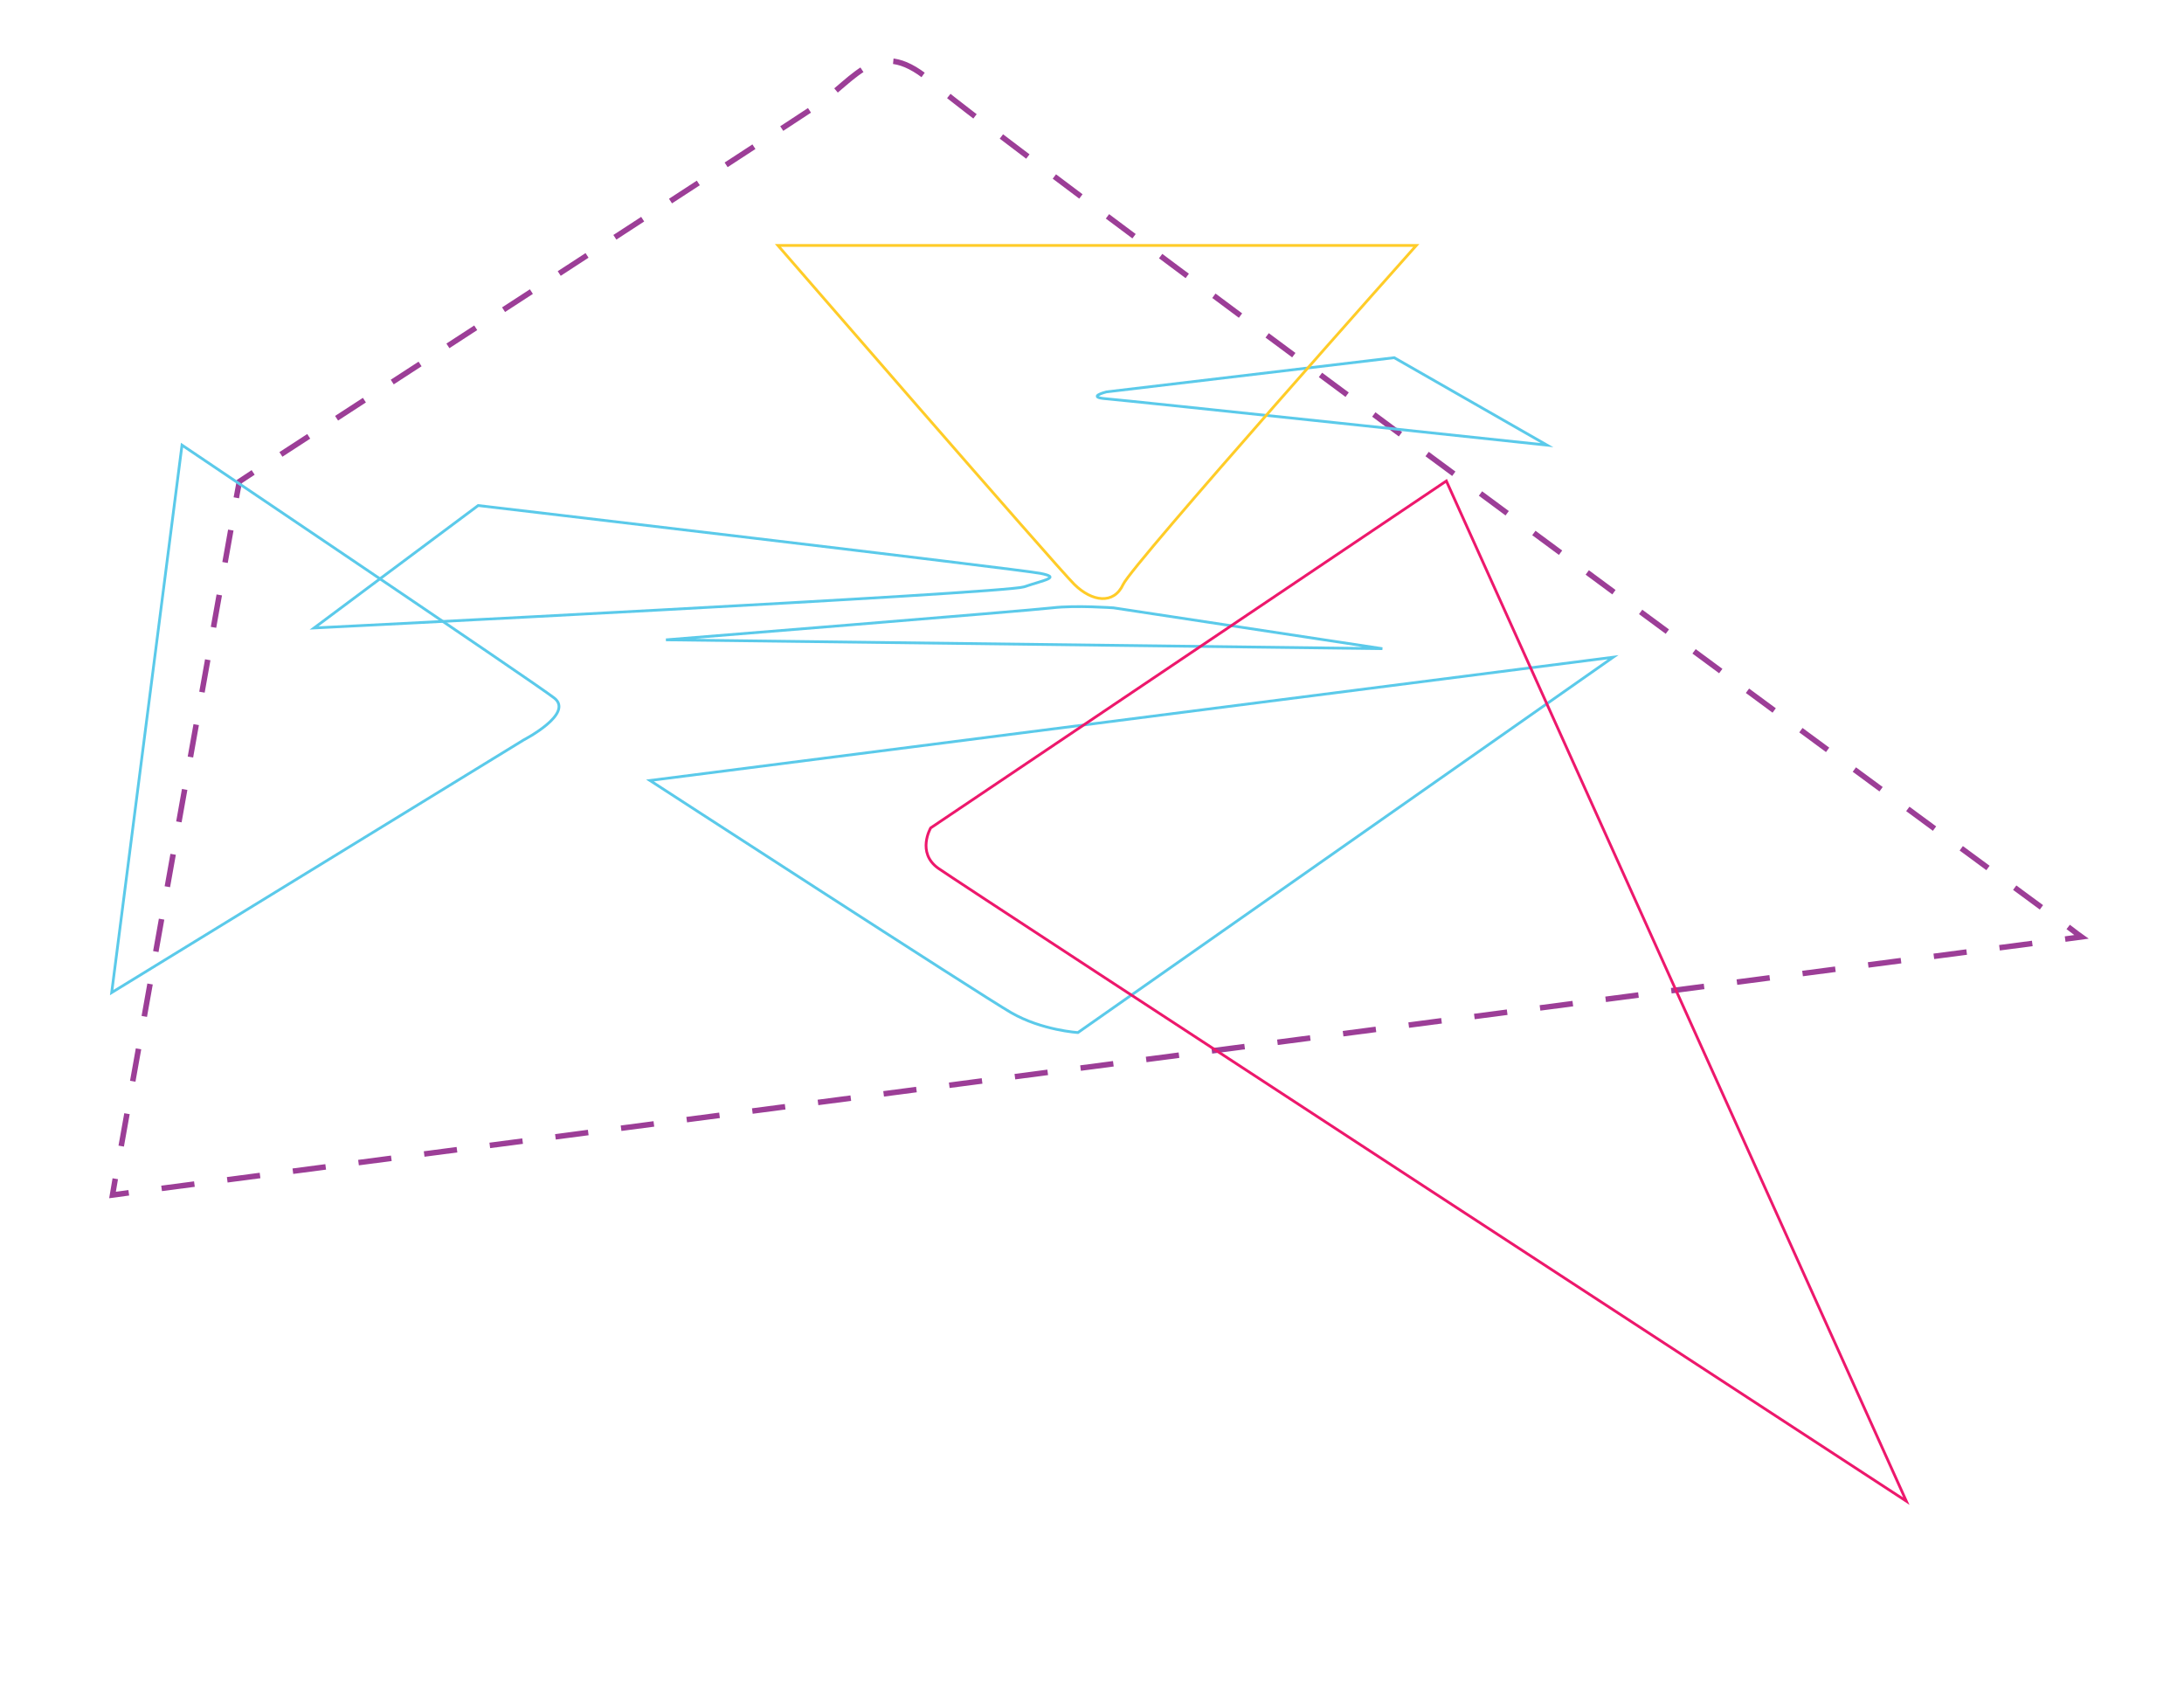
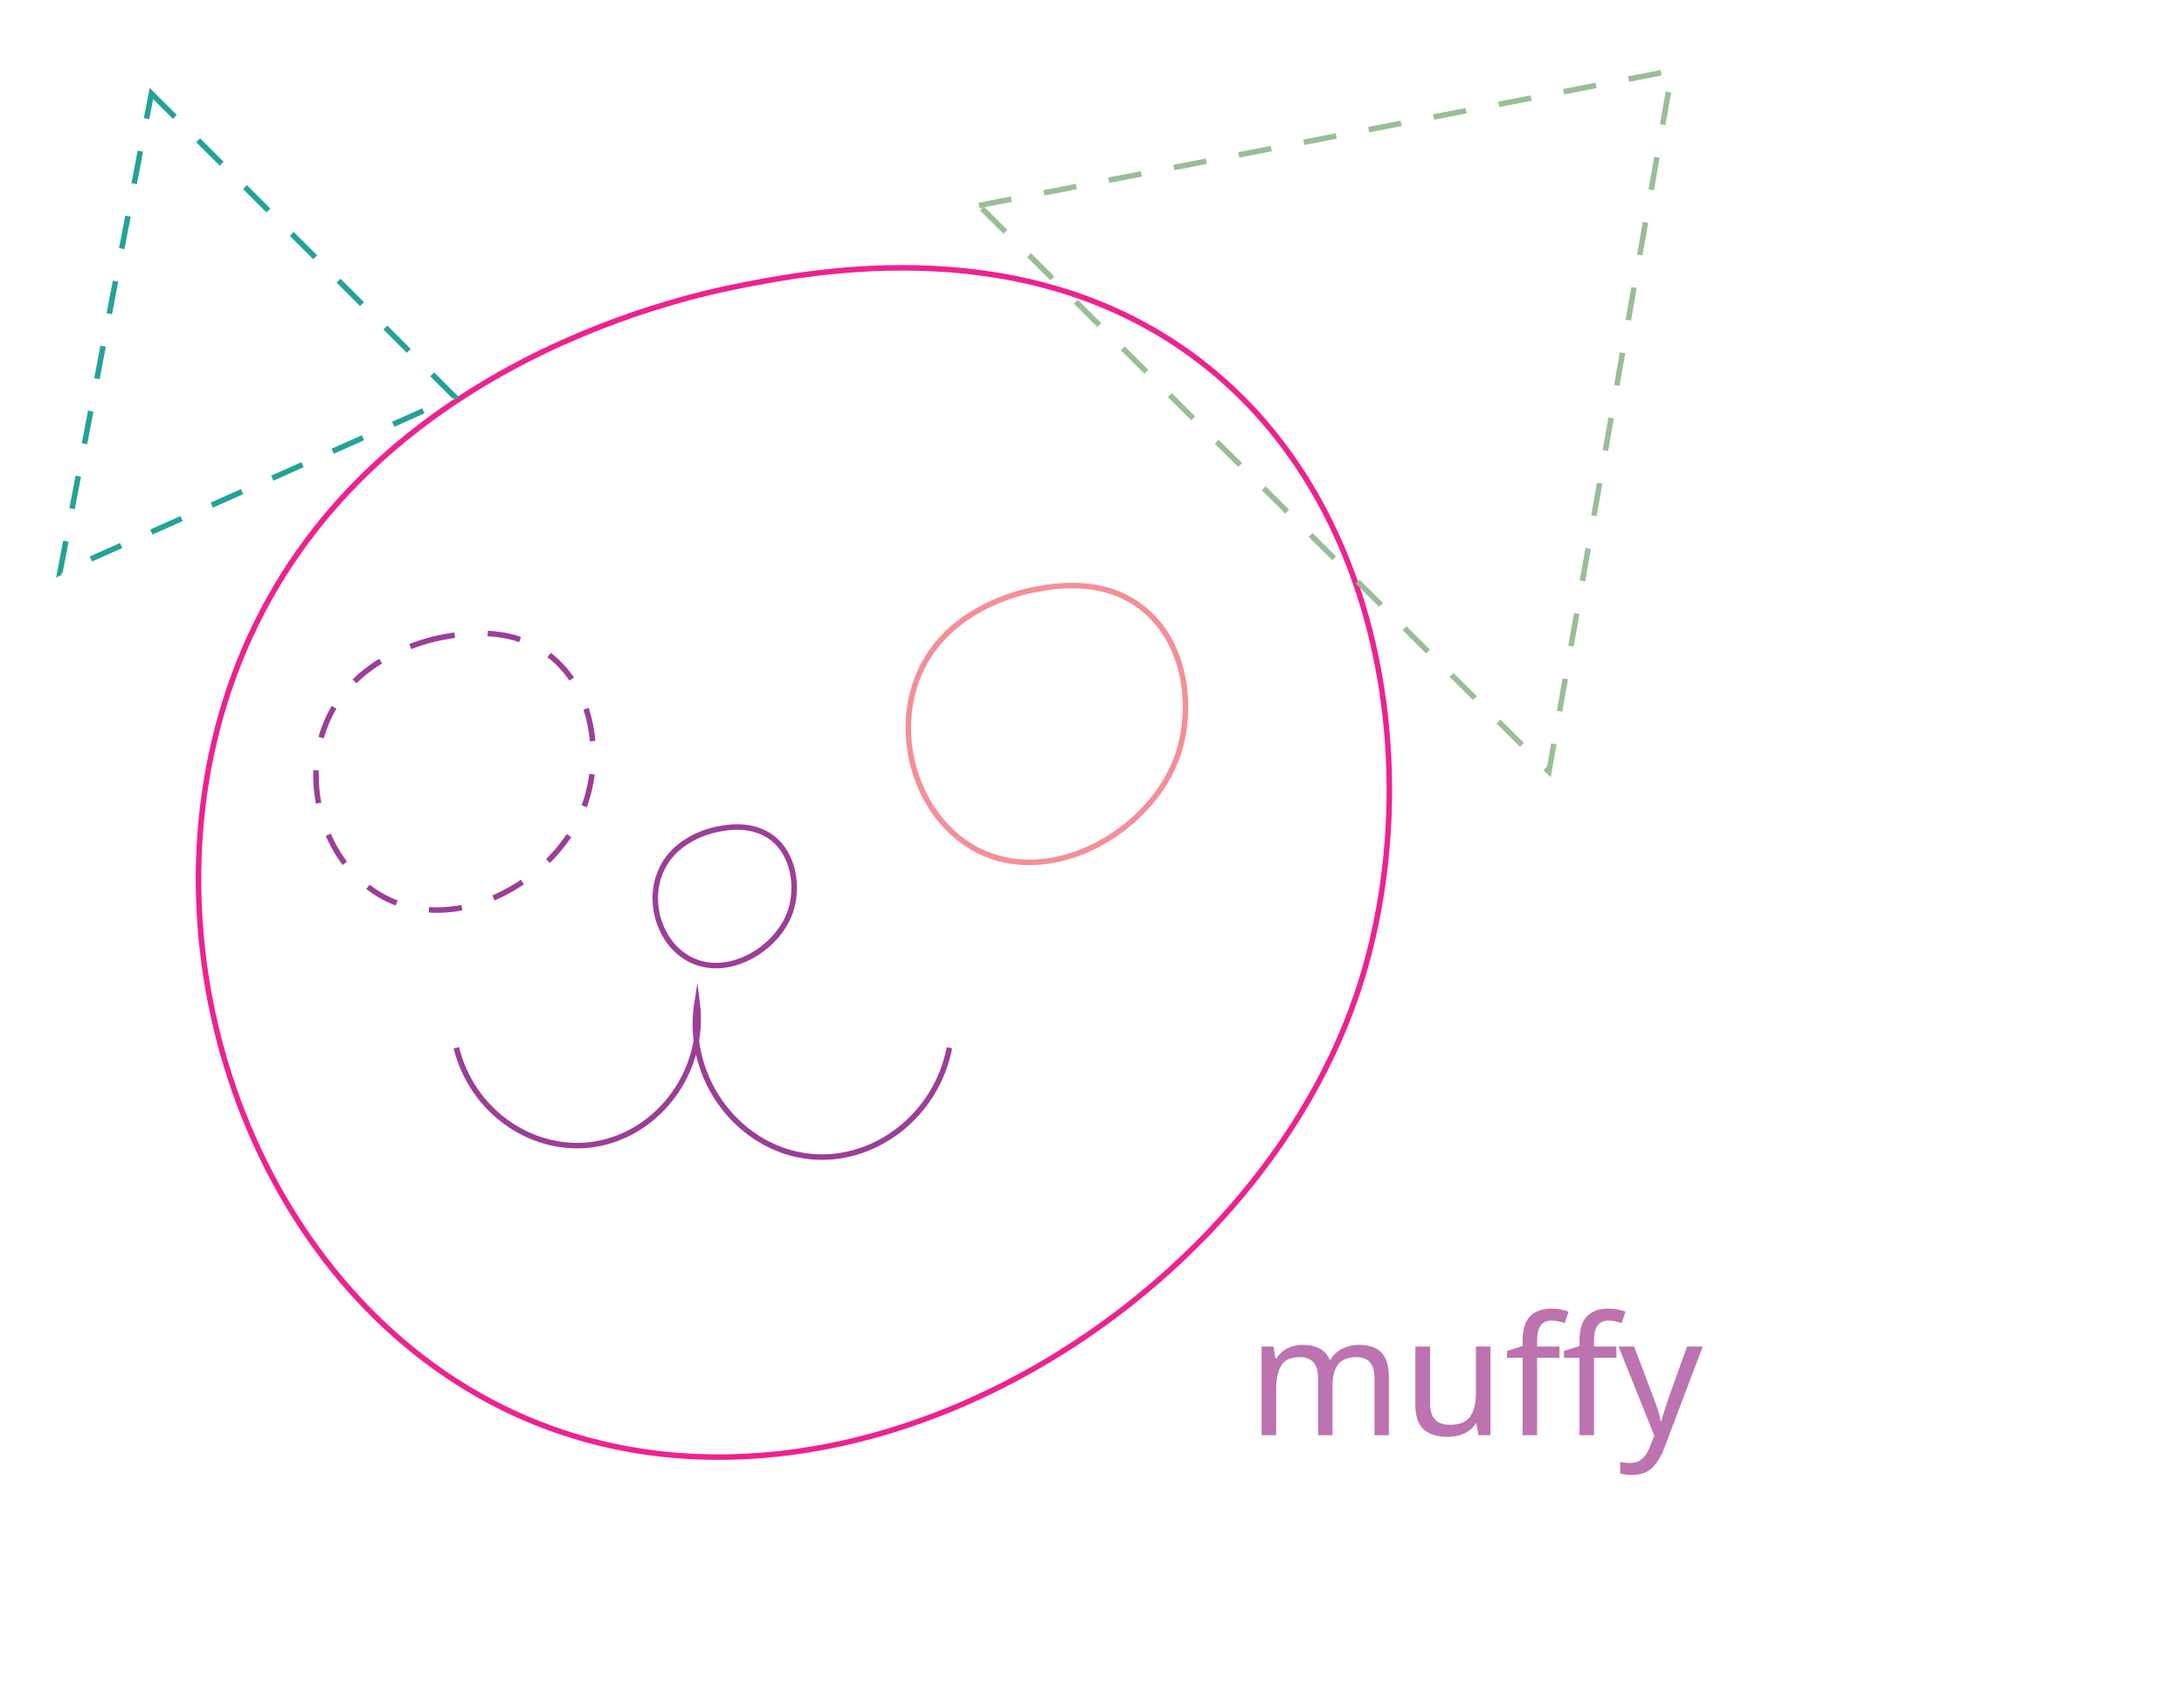
<svg xmlns="http://www.w3.org/2000/svg" version="1.1" id="Layer_2" x="0px" y="0px" viewBox="0 0 792 612" style="enable-background:new 0 0 792 612;" xml:space="preserve">
  <style type="text/css">
- 	.st0{fill:none;stroke:#9C3E97;stroke-width:2;stroke-miterlimit:10;}
- 	.st1{fill:none;stroke:#9C3E97;stroke-width:2;stroke-miterlimit:10;stroke-dasharray:12.003,12.003;}
- 	.st2{fill:none;stroke:#9C3E97;stroke-width:2;stroke-miterlimit:10;stroke-dasharray:12.037,12.037;}
- 	.st3{fill:none;stroke:#9C3E97;stroke-width:2;stroke-miterlimit:10;stroke-dasharray:11.941,11.941;}
- 	.st4{fill:none;stroke:#5BCAEA;stroke-miterlimit:10;}
- 	.st5{fill:none;stroke:#ED186C;stroke-miterlimit:10;}
- 	.st6{fill:none;stroke:#FFCC28;stroke-miterlimit:10;}
+ 	.st0{fill:none;stroke:#ED2290;stroke-width:2;stroke-miterlimit:10;}
+ 	.st1{fill:none;stroke:#9C3E97;stroke-width:2;stroke-miterlimit:10;stroke-dasharray:12;}
+ 	.st2{fill:none;stroke:#F58E97;stroke-width:2;stroke-miterlimit:10;}
+ 	.st3{fill:none;stroke:#9C3E97;stroke-width:2;stroke-miterlimit:10;}
+ 	.st4{fill:none;stroke:#99BE97;stroke-width:2;stroke-miterlimit:10;stroke-dasharray:12;}
+ 	.st5{fill:none;stroke:#23A297;stroke-width:2;stroke-miterlimit:10;stroke-dasharray:12;}
+ 	.st6{fill:none;}
+ 	.st7{fill:#BC73B0;}
+ 	.st8{font-family:'GothamBlack';}
+ 	.st9{font-size:60px;}
</style>
-   <g>
-     <g>
-       <polyline class="st0" points="41.8,427.4 40.8,433.3 46.7,432.5   " />
-       <line class="st1" x1="58.6" y1="430.9" x2="743" y2="341.3" />
-       <path class="st0" d="M748.9,340.5l5.9-0.8c0,0-1.7-1.2-4.8-3.6" />
-       <path class="st2" d="M740.3,329C668.8,276.4,357,46.8,338.8,30.5c-20.5-18.5-27.8-2.2-43.1,8.1C282.5,47.4,136.8,142.1,96.9,168" />
-       <path class="st0" d="M91.8,171.3c-3.2,2.1-5,3.3-5,3.3l-1.1,5.9" />
-       <line class="st3" x1="83.7" y1="192.2" x2="42.9" y2="421.5" />
-     </g>
-   </g>
-   <path class="st4" d="M40.5,359.9l149.4-91.6c0,0,18.4-9.5,11.1-15.2c-7.3-5.7-135-91.7-135-91.7L40.5,359.9z" />
-   <path class="st4" d="M390.9,374.4L585,238.3L235.7,283c0,0,119.9,77.8,131,84.2S390.9,374.4,390.9,374.4z" />
-   <path class="st4" d="M241.5,232l259.8,3.2l-97.5-14.8c0,0-13.8-1-22.2,0S241.5,232,241.5,232z" />
-   <path class="st5" d="M337.5,300.2c0,0-5.2,8.9,2.7,14.6c8,5.7,351.1,229.5,351.1,229.5L524.5,174.4L337.5,300.2z" />
-   <path class="st4" d="M401.2,142.1c0,0-7.5,1.9,0,2.5S561,161.4,561,161.4l-55.4-31.7L401.2,142.1z" />
-   <path class="st4" d="M113.9,227.7l59.5-44.4c0,0,196.4,23.1,203.9,24.6s1.7,2.3-6,4.9C363.7,215.2,113.9,227.7,113.9,227.7z" />
-   <path class="st6" d="M282.1,89h231.5c0,0-102.9,115.5-106.3,122.9c-3.4,7.4-11.3,6.3-17.7,0C383.1,205.5,282.1,89,282.1,89z" />
+   <path class="st0" d="M268.4,103.6c-23.2,4.5-143.7,31.3-183.9,142.3c-34.8,96.1,5.2,214.8,92.5,261.8  c117.5,63.3,274.3-28.4,314.8-146.5c24.9-72.4,13.6-176.8-57.1-230.6C372.6,83.3,295.4,98.3,268.4,103.6z" />
+   <path class="st1" d="M160.3,231.1c-5.4,1-33.5,7.3-42.8,33.1c-8.1,22.4,1.2,50,21.5,61c27.4,14.7,63.9-6.6,73.3-34.1  c5.8-16.9,3.2-41.2-13.3-53.7C184.6,226.4,166.6,229.9,160.3,231.1z" />
+   <path class="st2" d="M375.1,213.8c-5.4,1-33.5,7.3-42.8,33.1c-8.1,22.4,1.2,50,21.5,61c27.4,14.7,63.9-6.6,73.3-34.1  c5.8-16.9,3.2-41.2-13.3-53.7C399.4,209.1,381.4,212.6,375.1,213.8z" />
+   <path class="st3" d="M260.5,300.6c-2.7,0.5-16.7,3.6-21.4,16.6c-4.1,11.2,0.6,25,10.8,30.5c13.7,7.4,31.9-3.3,36.7-17.1  c2.9-8.4,1.6-20.6-6.7-26.9C272.6,298.3,263.6,300,260.5,300.6z" />
+   <path class="st3" d="M165.5,379.9c5.5,22.6,26.5,37.4,47.8,35.3c24-2.4,42.9-25.7,39.5-51.9c-4.6,28.3,15.9,53.9,41.6,56.1  c22.7,2,45.1-14.7,49.9-39.5" />
+   <polygon class="st4" points="355,74.5 606.4,25.6 561.7,279.8 " />
+   <polygon class="st5" points="54.9,33.9 164.9,143.9 21.7,207.7 " />
+   <rect x="452.4" y="476.6" class="st6" width="384.7" height="104.2" />
+   <text transform="matrix(1 0 0 1 452.4229 520.4004)" class="st7 st8 st9">muffy</text>
</svg>
